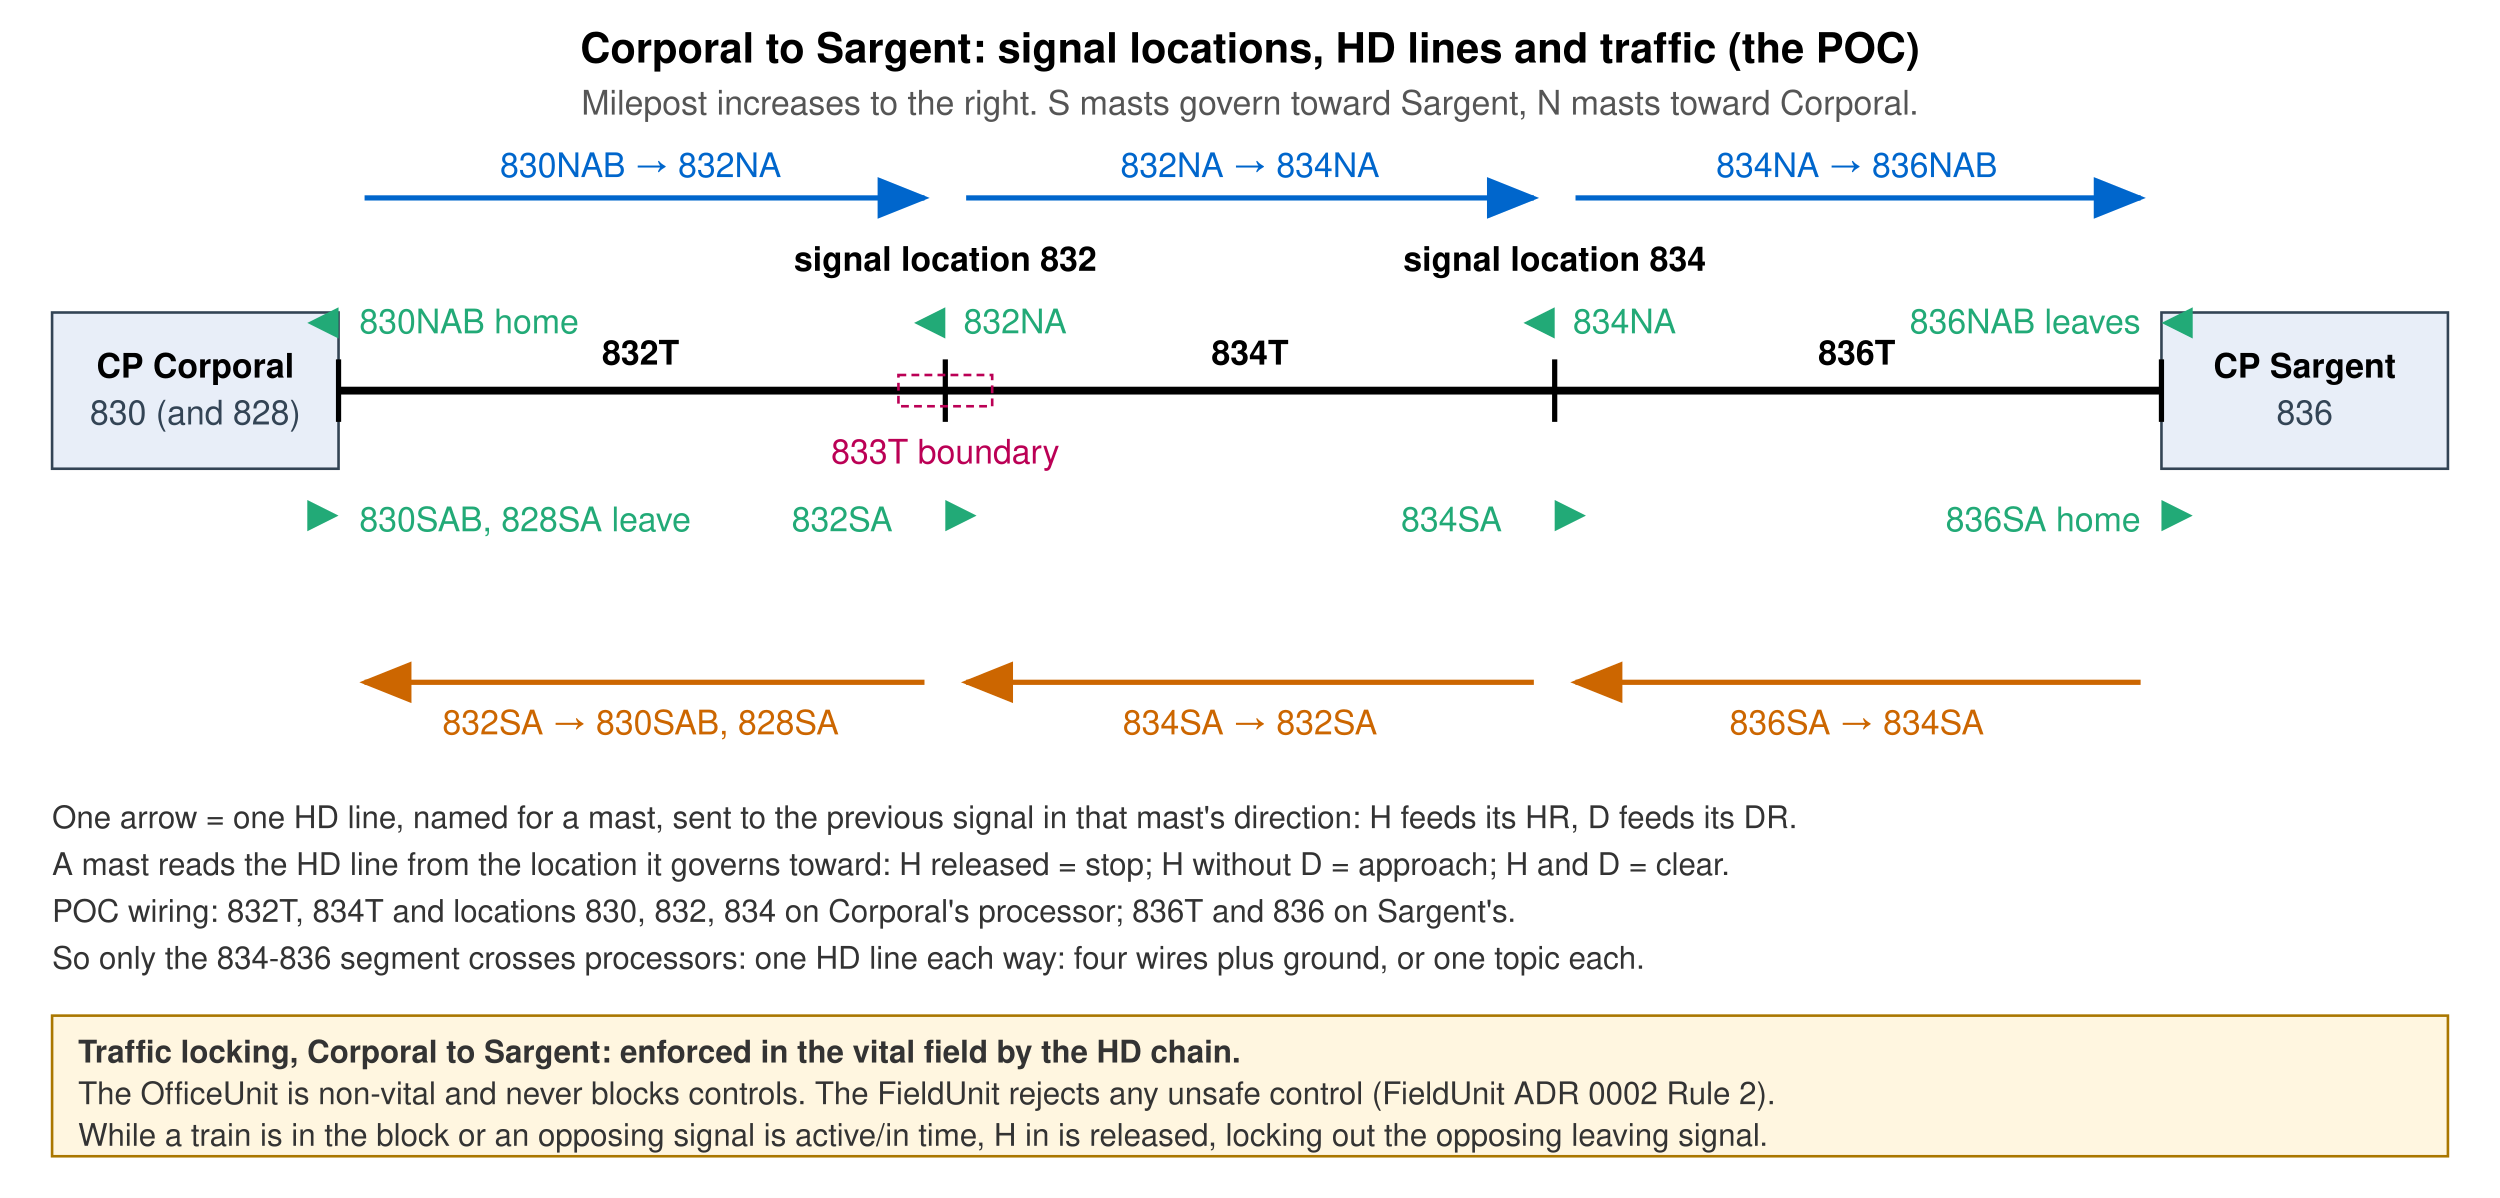
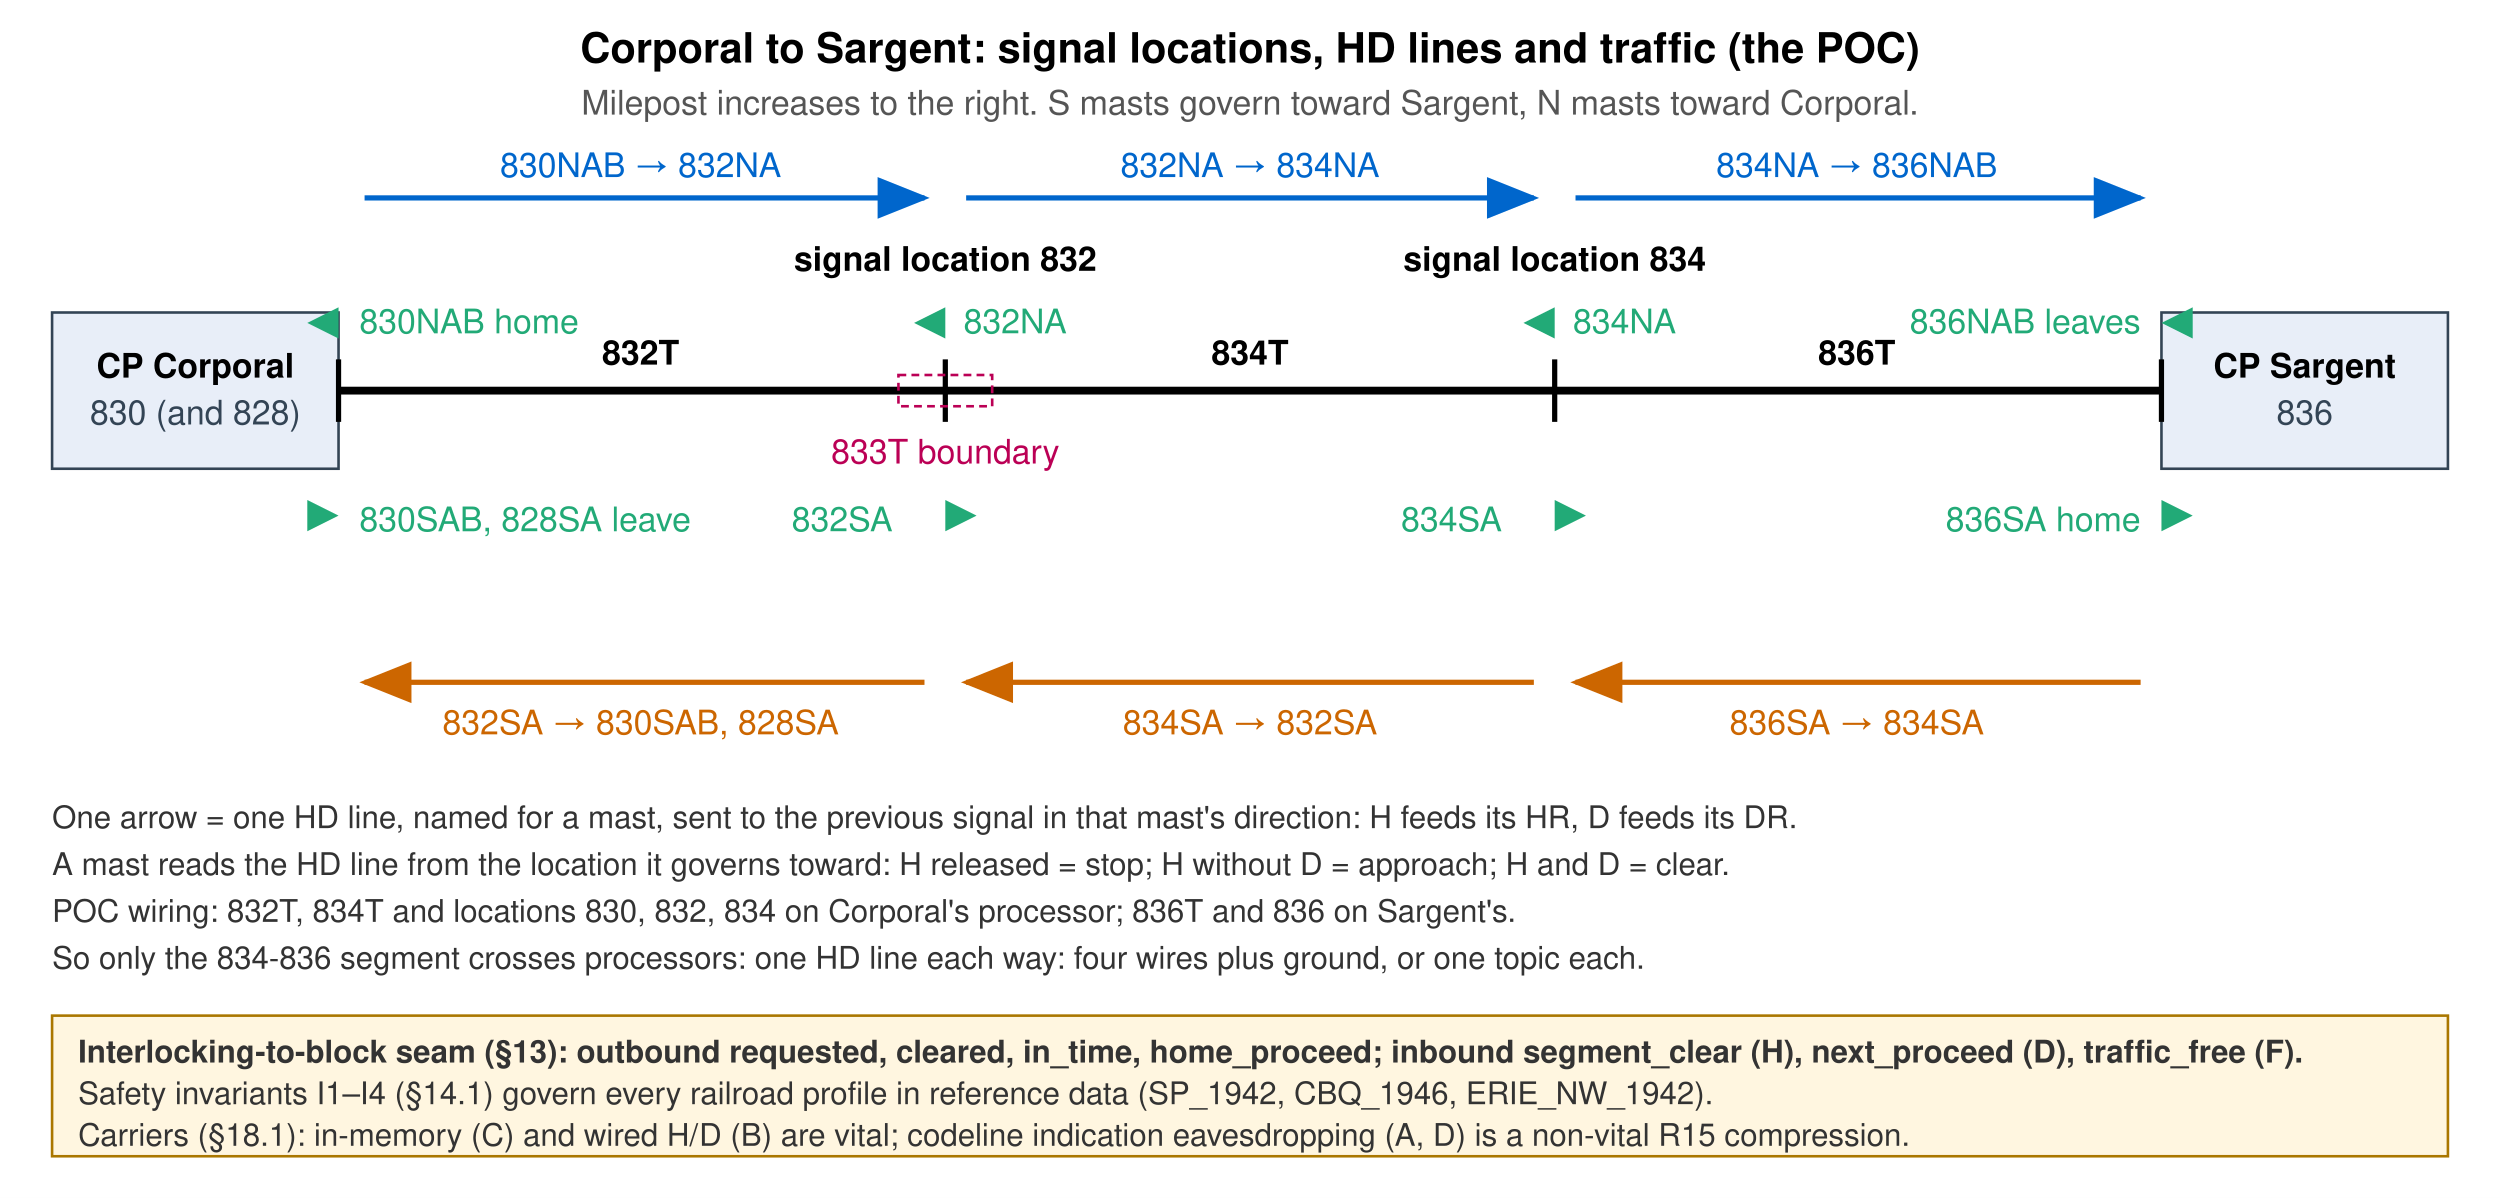
<svg xmlns="http://www.w3.org/2000/svg" viewBox="0 0 960 460" font-family="Helvetica, Arial, sans-serif" font-size="13">
  <rect width="960" height="460" fill="#ffffff" />
  <text x="480" y="24" text-anchor="middle" font-size="16" font-weight="bold">Corporal to Sargent: signal locations, HD lines and traffic (the POC)</text>
  <text x="480" y="44" text-anchor="middle" fill="#555">Milepost increases to the right. S masts govern toward Sargent, N masts toward Corporal.</text>
  <rect x="20" y="120" width="110" height="60" fill="#e8eef8" stroke="#345" />
  <text x="75" y="145" text-anchor="middle" font-weight="bold">CP Corporal</text>
  <text x="75" y="163" text-anchor="middle" fill="#345">830 (and 828)</text>
  <rect x="830" y="120" width="110" height="60" fill="#e8eef8" stroke="#345" />
  <text x="885" y="145" text-anchor="middle" font-weight="bold">CP Sargent</text>
  <text x="885" y="163" text-anchor="middle" fill="#345">836</text>
  <line x1="130" y1="150" x2="830" y2="150" stroke="#000" stroke-width="3" />
  <g stroke="#000" stroke-width="2">
    <line x1="130" y1="138" x2="130" y2="162" />
    <line x1="363" y1="138" x2="363" y2="162" />
    <line x1="597" y1="138" x2="597" y2="162" />
    <line x1="830" y1="138" x2="830" y2="162" />
  </g>
  <text x="246" y="140" text-anchor="middle" font-weight="bold">832T</text>
  <text x="480" y="140" text-anchor="middle" font-weight="bold">834T</text>
  <text x="713" y="140" text-anchor="middle" font-weight="bold">836T</text>
  <rect x="345" y="144" width="36" height="12" fill="none" stroke="#b05" stroke-dasharray="3,2" />
  <text x="363" y="178" text-anchor="middle" fill="#b05">833T boundary</text>
  <text x="363" y="104" text-anchor="middle" font-weight="bold">signal location 832</text>
  <text x="597" y="104" text-anchor="middle" font-weight="bold">signal location 834</text>
  <g fill="#2a7">
    <polygon points="363,118 351,124 363,130" />
    <polygon points="597,118 585,124 597,130" />
    <polygon points="130,118 118,124 130,130" />
    <polygon points="363,170 375,176 363,182" transform="translate(0,22)" />
    <polygon points="597,170 609,176 597,182" transform="translate(0,22)" />
    <polygon points="830,170 842,176 830,182" transform="translate(-0,22)" />
    <polygon points="830,118 818,124 830,130" transform="translate(12,0)" />
    <polygon points="130,170 142,176 130,182" transform="translate(-12,22)" />
  </g>
  <text x="370" y="128" fill="#2a7">832NA</text>
  <text x="604" y="128" fill="#2a7">834NA</text>
  <text x="304" y="204" fill="#2a7">832SA</text>
  <text x="538" y="204" fill="#2a7">834SA</text>
  <text x="138" y="128" fill="#2a7">830NAB home</text>
  <text x="822" y="204" fill="#2a7" text-anchor="end">836SA home</text>
  <text x="138" y="204" fill="#2a7">830SAB, 828SA leave</text>
  <text x="822" y="128" fill="#2a7" text-anchor="end">836NAB leaves</text>
  <defs>
    <marker id="ar" markerWidth="10" markerHeight="8" refX="9" refY="4" orient="auto">
      <path d="M0,0 L10,4 L0,8 z" fill="#c60" />
    </marker>
    <marker id="ab" markerWidth="10" markerHeight="8" refX="9" refY="4" orient="auto">
      <path d="M0,0 L10,4 L0,8 z" fill="#06c" />
    </marker>
  </defs>
  <g stroke="#c60" stroke-width="2" marker-end="url(#ar)">
    <line x1="355" y1="262" x2="140" y2="262" />
    <line x1="589" y1="262" x2="371" y2="262" />
    <line x1="822" y1="262" x2="605" y2="262" />
  </g>
  <g fill="#c60" text-anchor="middle">
    <text x="246" y="282">832SA → 830SAB, 828SA</text>
    <text x="480" y="282">834SA → 832SA</text>
    <text x="713" y="282">836SA → 834SA</text>
  </g>
  <g stroke="#06c" stroke-width="2" marker-end="url(#ab)">
    <line x1="140" y1="76" x2="355" y2="76" />
    <line x1="371" y1="76" x2="589" y2="76" />
    <line x1="605" y1="76" x2="822" y2="76" />
  </g>
  <g fill="#06c" text-anchor="middle">
    <text x="246" y="68">830NAB → 832NA</text>
    <text x="480" y="68">832NA → 834NA</text>
    <text x="713" y="68">834NA → 836NAB</text>
  </g>
  <g font-size="12" fill="#333">
    <text x="20" y="318">One arrow = one HD line, named for a mast, sent to the previous signal in that mast's direction: H feeds its HR, D feeds its DR.</text>
    <text x="20" y="336">A mast reads the HD line from the location it governs toward: H released = stop; H without D = approach; H and D = clear.</text>
    <text x="20" y="354">POC wiring: 832T, 834T and locations 830, 832, 834 on Corporal's processor; 836T and 836 on Sargent's.</text>
    <text x="20" y="372">So only the 834-836 segment crosses processors: one HD line each way: four wires plus ground, or one topic each.</text>
  </g>
  <rect x="20" y="390" width="920" height="54" fill="#fff6e0" stroke="#a70" />
  <g font-size="12" fill="#333">
-     <text x="30" y="408" font-weight="bold">Traffic locking, Corporal to Sargent: enforced in the vital field by the HD chain.</text>
-     <text x="30" y="424">The OfficeUnit is non-vital and never blocks controls. The FieldUnit rejects any unsafe control (FieldUnit ADR 0002 Rule 2).</text>
-     <text x="30" y="440">While a train is in the block or an opposing signal is active/in time, H in is released, locking out the opposing leaving signal.</text>
+     <text x="30" y="408" font-weight="bold">Interlocking-to-block seam (§13): outbound requested, cleared, in_time, home_proceed; inbound segment_clear (H), next_proceed (D), traffic_free (F).</text>
+     <text x="30" y="424">Safety invariants I1–I4 (§14.1) govern every railroad profile in reference data (SP_1942, CBQ_1946, ERIE_NW_1942).</text>
+     <text x="30" y="440">Carriers (§18.1): in-memory (C) and wired H/D (B) are vital; codeline indication eavesdropping (A, D) is a non-vital R15 compression.</text>
  </g>
</svg>
